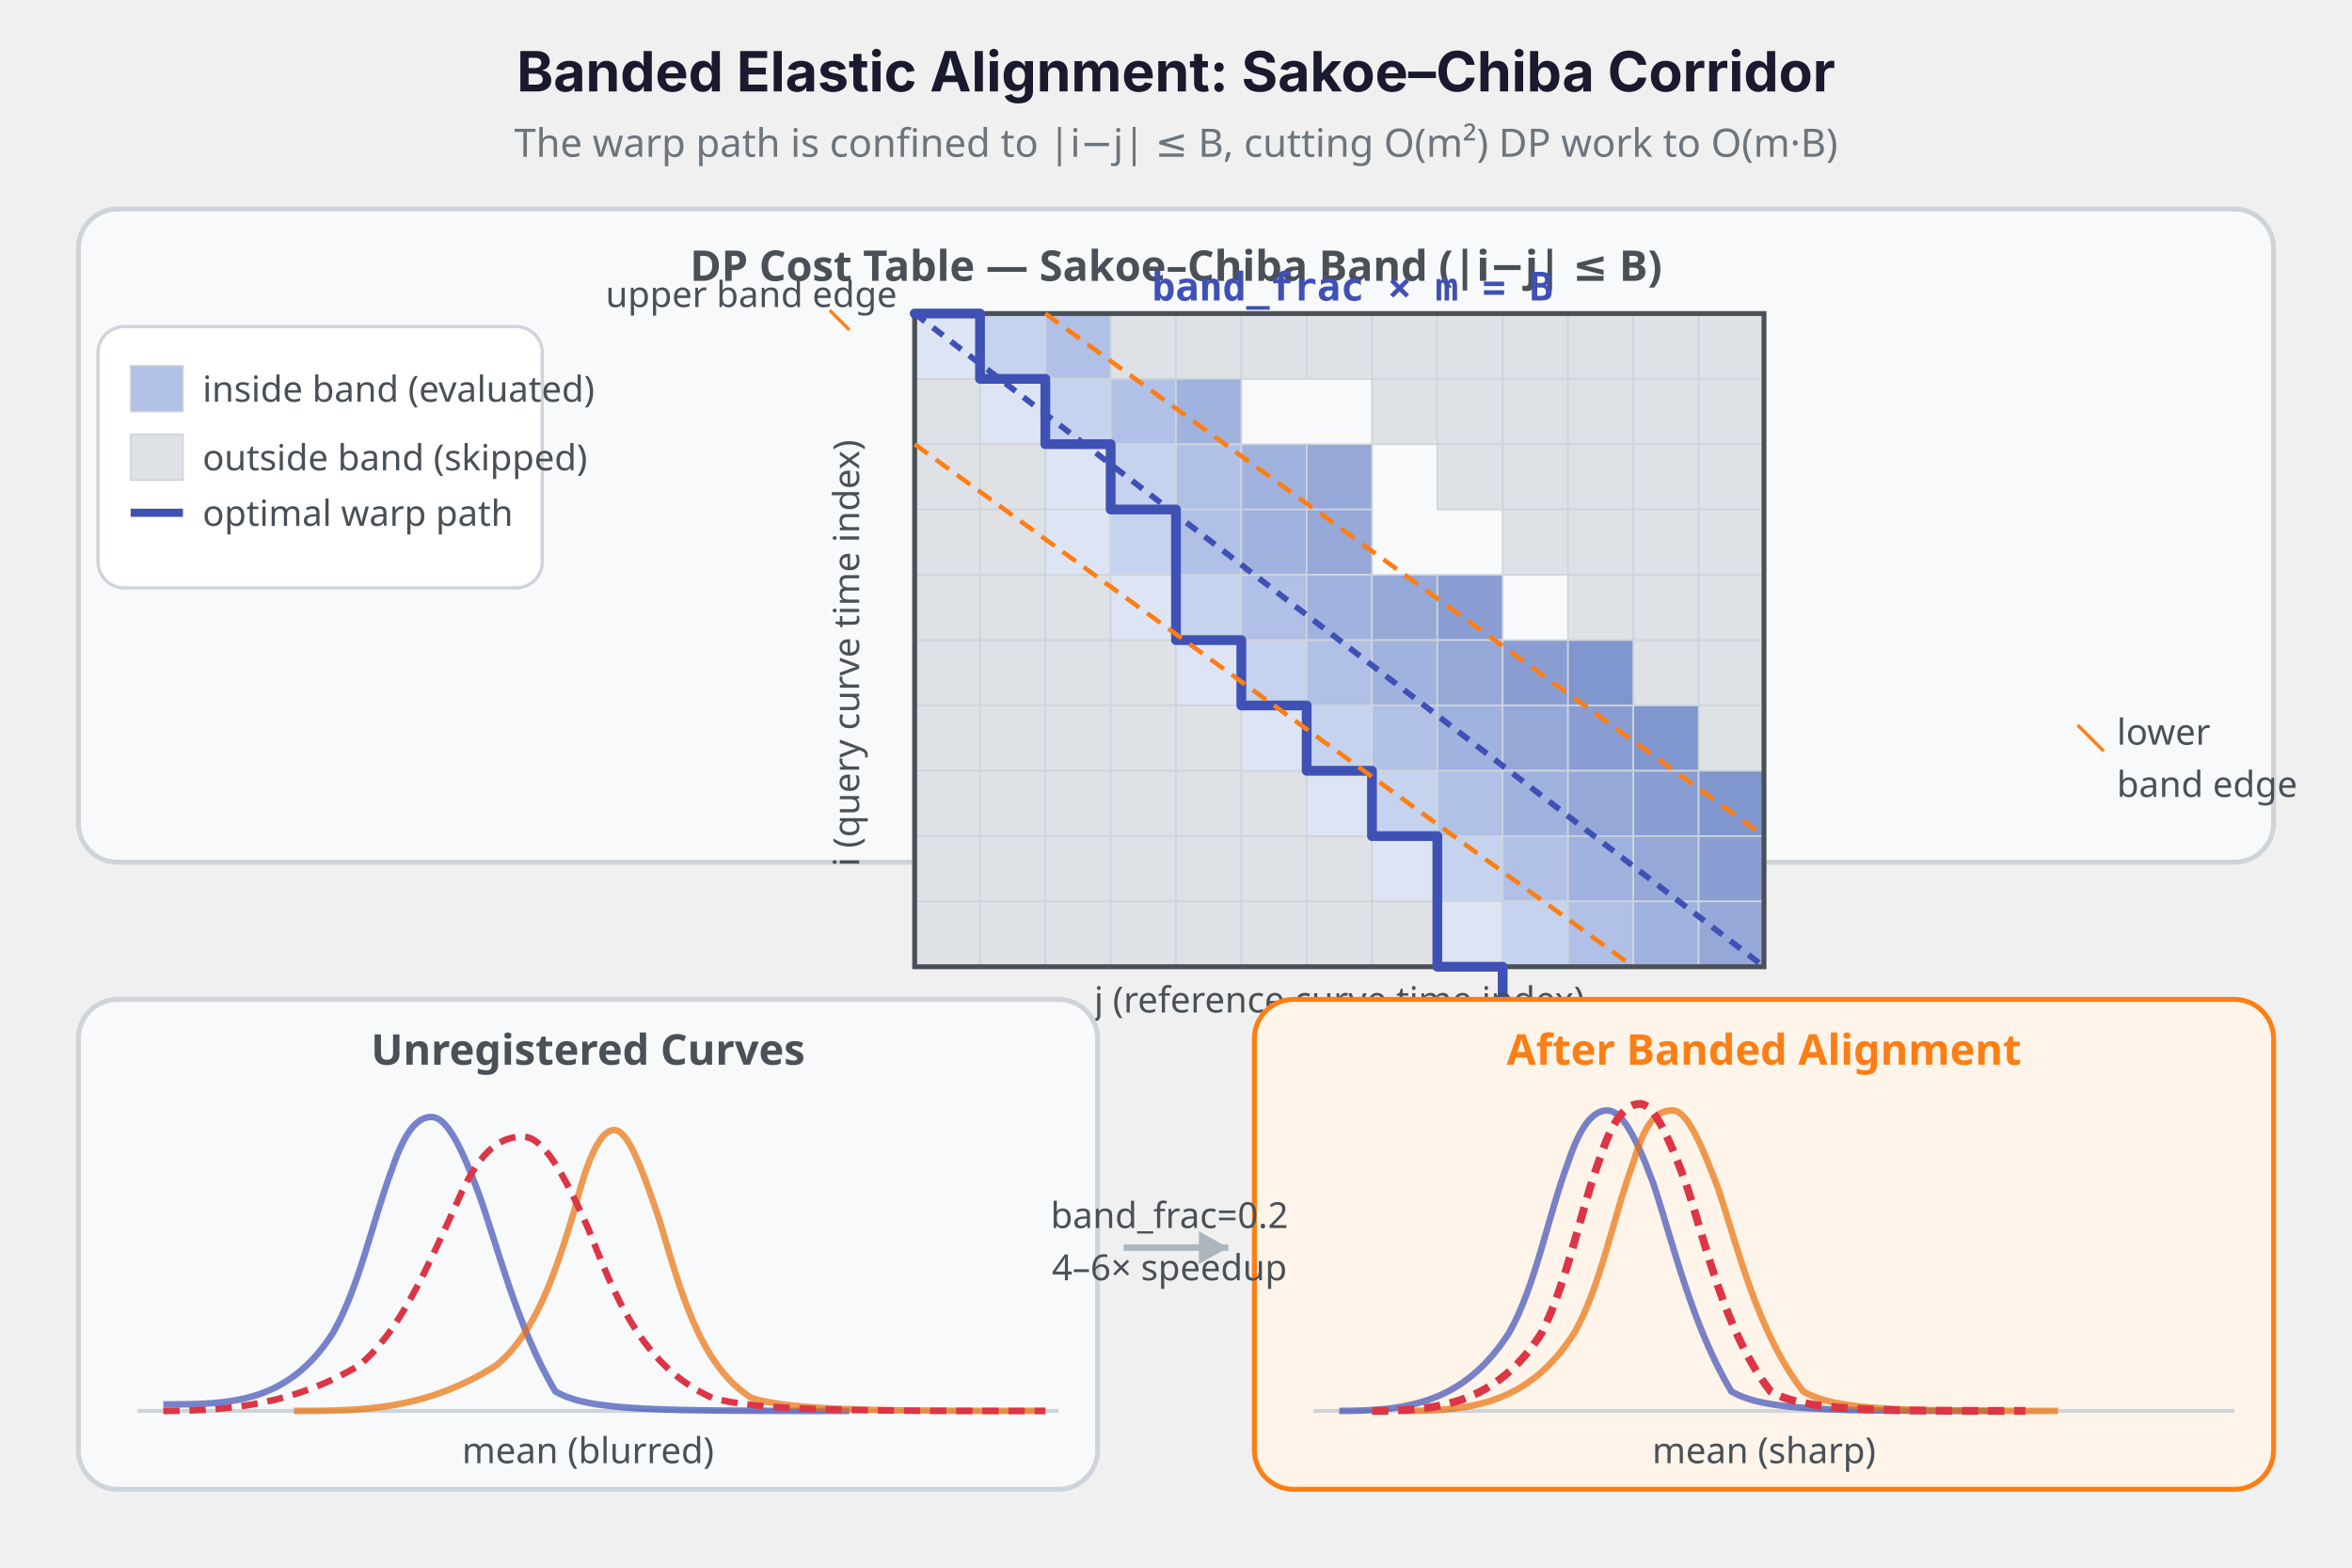
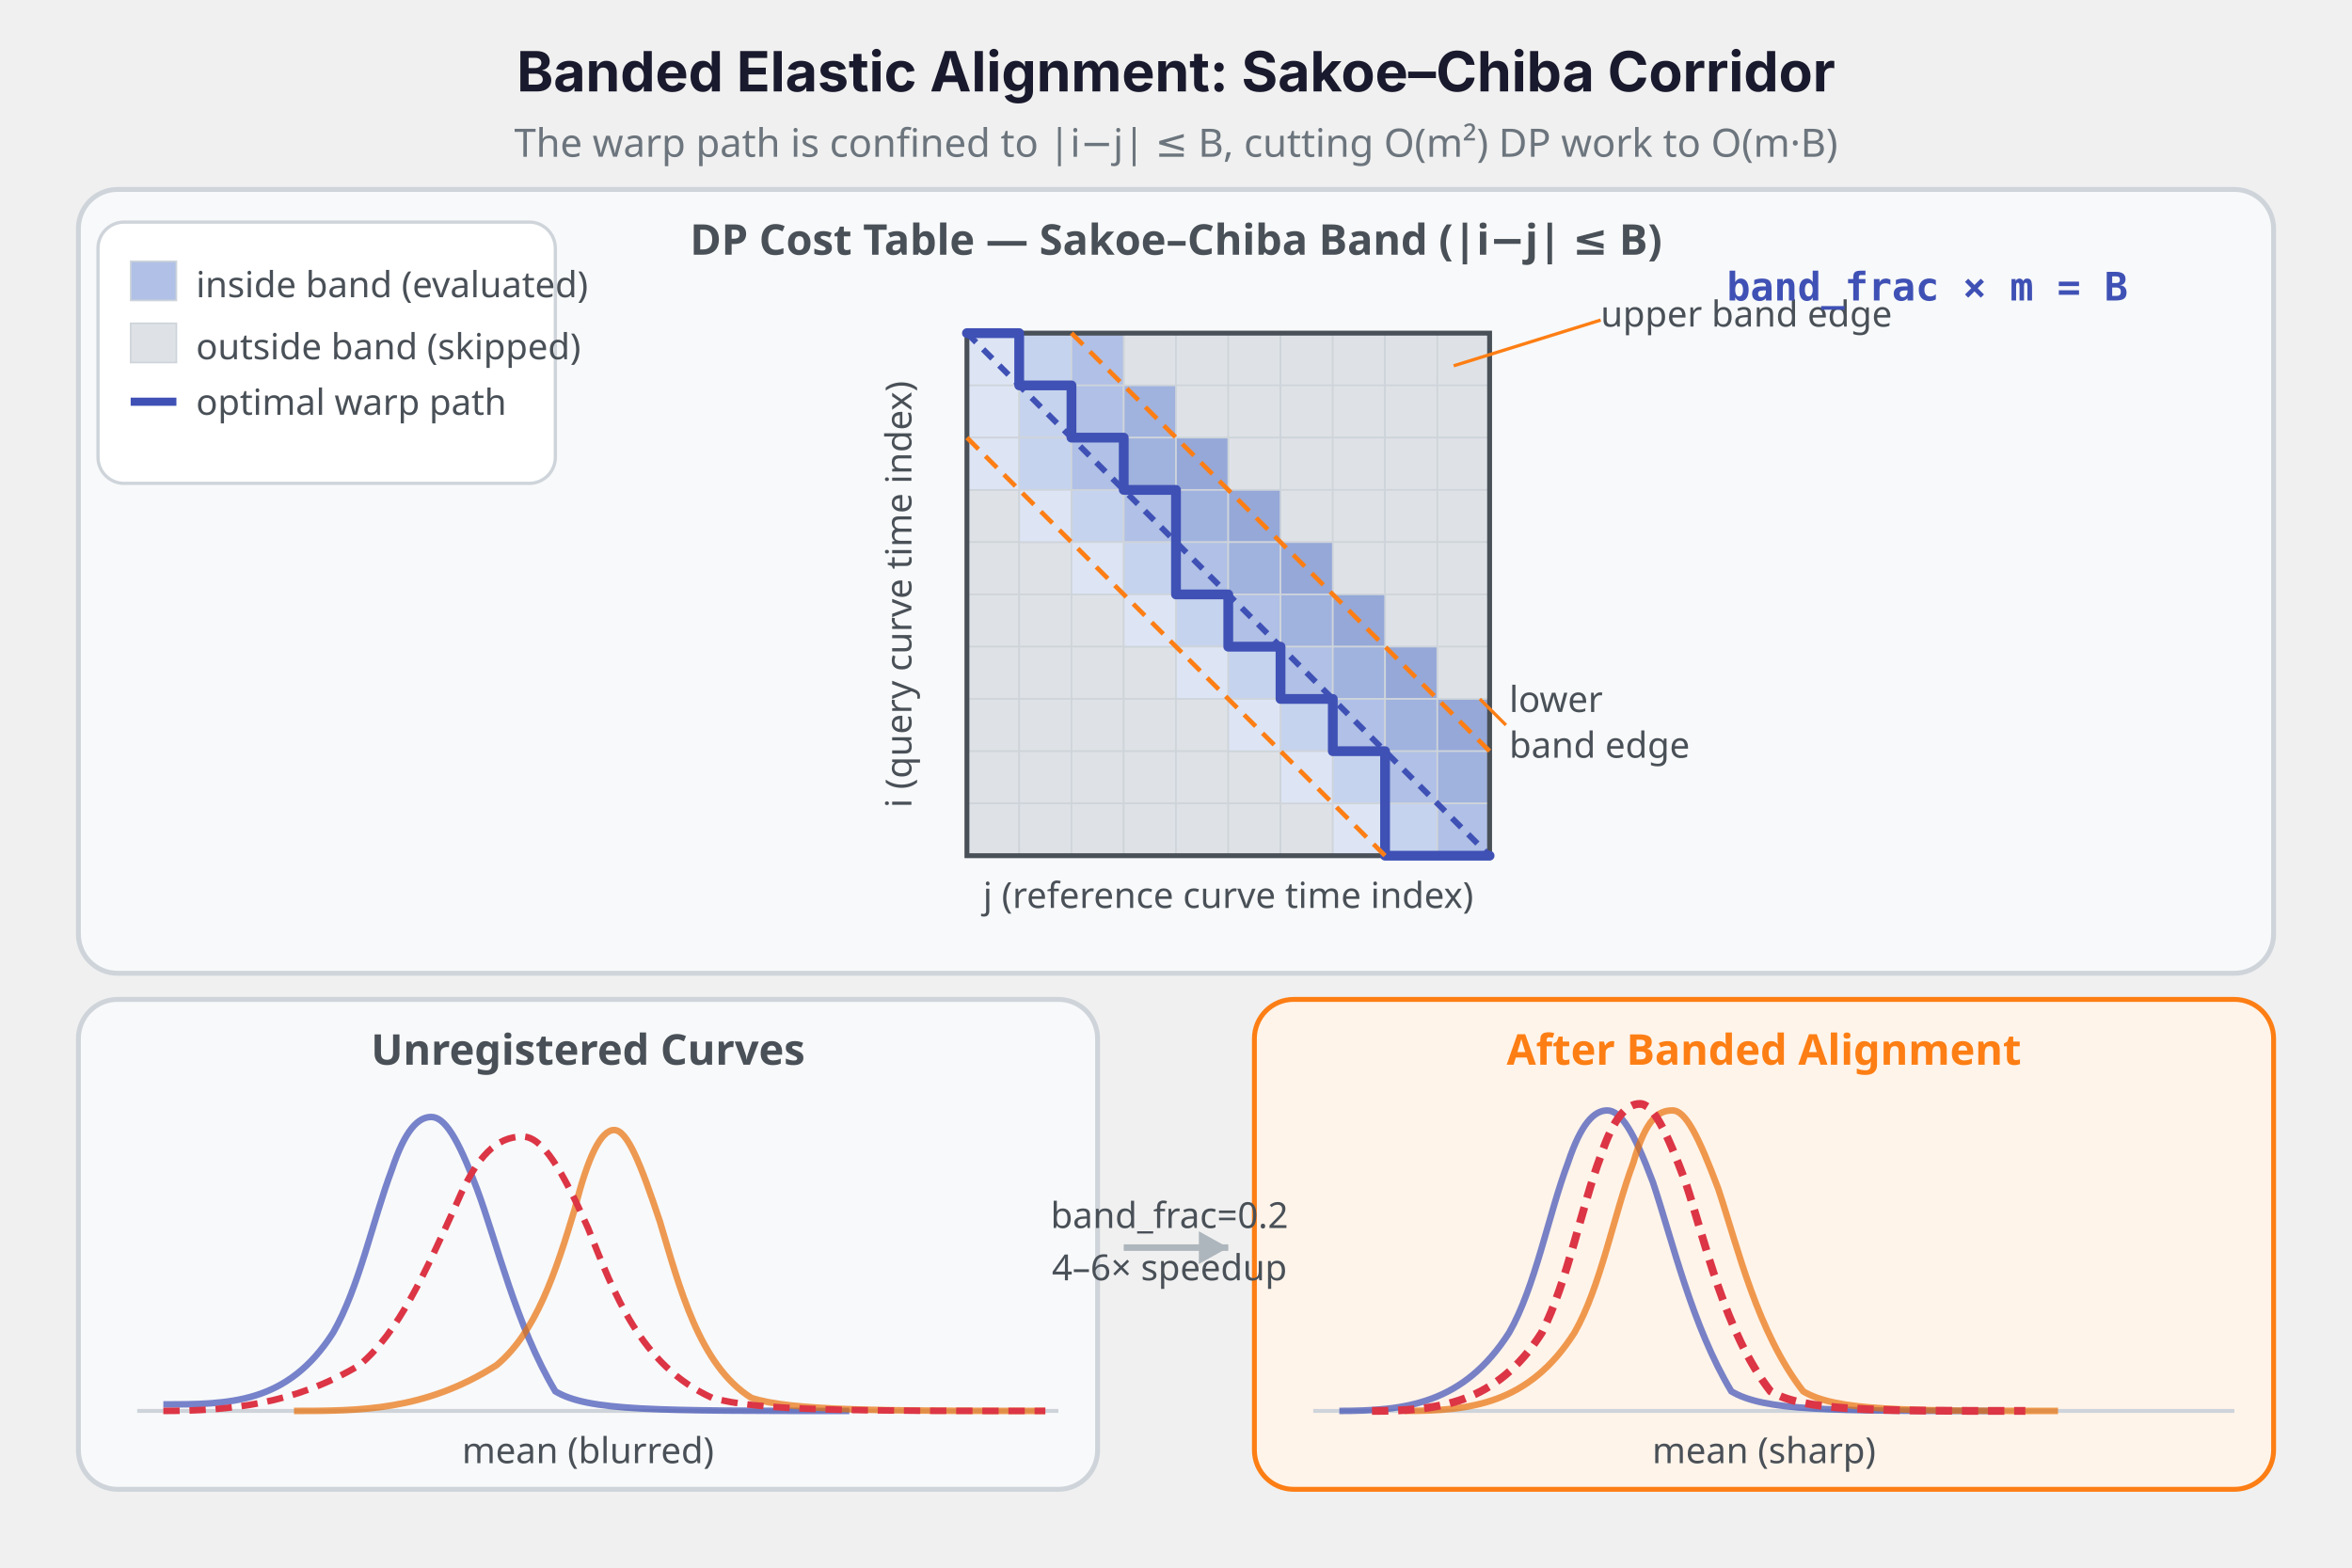
<svg xmlns="http://www.w3.org/2000/svg" viewBox="0 0 720 480" fill="none" role="img" aria-label="Banded elastic alignment: Sakoe-Chiba diagonal corridor constrains the dynamic programming warp path">
  <style>
    .ttl{font:700 17px system-ui,-apple-system,sans-serif;fill:#1a1a2e}
    .sub{font:400 12px system-ui,sans-serif;fill:#6c757d}
    .lab{font:700 13px system-ui,sans-serif}
    .sm{font:400 11px system-ui,sans-serif;fill:#495057}
    .mono{font:600 12px ui-monospace,monospace}
  </style>
  <text class="ttl" x="360" y="28" text-anchor="middle">Banded Elastic Alignment: Sakoe–Chiba Corridor</text>
  <text class="sub" x="360" y="48" text-anchor="middle">The warp path is confined to |i−j| ≤ B, cutting O(m²) DP work to O(m·B)</text>
-   <rect x="24" y="64" width="672" height="200" rx="12" fill="#f8f9fa" stroke="#ced4da" stroke-width="1.5" />
-   <text class="lab" x="360" y="86" text-anchor="middle" fill="#495057">DP Cost Table — Sakoe–Chiba Band (|i−j| ≤ B)</text>
-   <rect x="300" y="96" width="20" height="20" fill="#dee2e6" stroke="#ced4da" stroke-width="0.5" />
-   <rect x="320" y="96" width="20" height="20" fill="#dee2e6" stroke="#ced4da" stroke-width="0.5" />
-   <rect x="340" y="96" width="20" height="20" fill="#dee2e6" stroke="#ced4da" stroke-width="0.5" />
-   <rect x="360" y="96" width="20" height="20" fill="#dee2e6" stroke="#ced4da" stroke-width="0.5" />
-   <rect x="380" y="96" width="20" height="20" fill="#dee2e6" stroke="#ced4da" stroke-width="0.5" />
-   <rect x="400" y="96" width="20" height="20" fill="#dee2e6" stroke="#ced4da" stroke-width="0.5" />
-   <rect x="420" y="96" width="20" height="20" fill="#dee2e6" stroke="#ced4da" stroke-width="0.5" />
-   <rect x="440" y="96" width="20" height="20" fill="#dee2e6" stroke="#ced4da" stroke-width="0.5" />
-   <rect x="460" y="96" width="20" height="20" fill="#dee2e6" stroke="#ced4da" stroke-width="0.5" />
-   <rect x="480" y="96" width="20" height="20" fill="#dee2e6" stroke="#ced4da" stroke-width="0.5" />
-   <rect x="500" y="96" width="20" height="20" fill="#dee2e6" stroke="#ced4da" stroke-width="0.5" />
-   <rect x="520" y="96" width="20" height="20" fill="#dee2e6" stroke="#ced4da" stroke-width="0.5" />
-   <rect x="280" y="116" width="20" height="20" fill="#dee2e6" stroke="#ced4da" stroke-width="0.5" />
-   <rect x="420" y="116" width="20" height="20" fill="#dee2e6" stroke="#ced4da" stroke-width="0.5" />
-   <rect x="440" y="116" width="20" height="20" fill="#dee2e6" stroke="#ced4da" stroke-width="0.5" />
-   <rect x="460" y="116" width="20" height="20" fill="#dee2e6" stroke="#ced4da" stroke-width="0.5" />
-   <rect x="480" y="116" width="20" height="20" fill="#dee2e6" stroke="#ced4da" stroke-width="0.5" />
-   <rect x="500" y="116" width="20" height="20" fill="#dee2e6" stroke="#ced4da" stroke-width="0.5" />
-   <rect x="520" y="116" width="20" height="20" fill="#dee2e6" stroke="#ced4da" stroke-width="0.5" />
-   <rect x="280" y="136" width="20" height="20" fill="#dee2e6" stroke="#ced4da" stroke-width="0.5" />
-   <rect x="300" y="136" width="20" height="20" fill="#dee2e6" stroke="#ced4da" stroke-width="0.5" />
-   <rect x="440" y="136" width="20" height="20" fill="#dee2e6" stroke="#ced4da" stroke-width="0.5" />
-   <rect x="460" y="136" width="20" height="20" fill="#dee2e6" stroke="#ced4da" stroke-width="0.5" />
-   <rect x="480" y="136" width="20" height="20" fill="#dee2e6" stroke="#ced4da" stroke-width="0.5" />
-   <rect x="500" y="136" width="20" height="20" fill="#dee2e6" stroke="#ced4da" stroke-width="0.5" />
-   <rect x="520" y="136" width="20" height="20" fill="#dee2e6" stroke="#ced4da" stroke-width="0.5" />
-   <rect x="280" y="156" width="20" height="20" fill="#dee2e6" stroke="#ced4da" stroke-width="0.5" />
-   <rect x="300" y="156" width="20" height="20" fill="#dee2e6" stroke="#ced4da" stroke-width="0.5" />
-   <rect x="460" y="156" width="20" height="20" fill="#dee2e6" stroke="#ced4da" stroke-width="0.5" />
-   <rect x="480" y="156" width="20" height="20" fill="#dee2e6" stroke="#ced4da" stroke-width="0.5" />
-   <rect x="500" y="156" width="20" height="20" fill="#dee2e6" stroke="#ced4da" stroke-width="0.5" />
-   <rect x="520" y="156" width="20" height="20" fill="#dee2e6" stroke="#ced4da" stroke-width="0.5" />
-   <rect x="280" y="176" width="20" height="20" fill="#dee2e6" stroke="#ced4da" stroke-width="0.5" />
-   <rect x="300" y="176" width="20" height="20" fill="#dee2e6" stroke="#ced4da" stroke-width="0.5" />
-   <rect x="320" y="176" width="20" height="20" fill="#dee2e6" stroke="#ced4da" stroke-width="0.5" />
-   <rect x="480" y="176" width="20" height="20" fill="#dee2e6" stroke="#ced4da" stroke-width="0.5" />
-   <rect x="500" y="176" width="20" height="20" fill="#dee2e6" stroke="#ced4da" stroke-width="0.5" />
-   <rect x="520" y="176" width="20" height="20" fill="#dee2e6" stroke="#ced4da" stroke-width="0.5" />
-   <rect x="280" y="196" width="20" height="20" fill="#dee2e6" stroke="#ced4da" stroke-width="0.5" />
-   <rect x="300" y="196" width="20" height="20" fill="#dee2e6" stroke="#ced4da" stroke-width="0.5" />
-   <rect x="320" y="196" width="20" height="20" fill="#dee2e6" stroke="#ced4da" stroke-width="0.5" />
-   <rect x="340" y="196" width="20" height="20" fill="#dee2e6" stroke="#ced4da" stroke-width="0.5" />
-   <rect x="500" y="196" width="20" height="20" fill="#dee2e6" stroke="#ced4da" stroke-width="0.5" />
-   <rect x="520" y="196" width="20" height="20" fill="#dee2e6" stroke="#ced4da" stroke-width="0.5" />
-   <rect x="280" y="216" width="20" height="20" fill="#dee2e6" stroke="#ced4da" stroke-width="0.5" />
-   <rect x="300" y="216" width="20" height="20" fill="#dee2e6" stroke="#ced4da" stroke-width="0.5" />
-   <rect x="320" y="216" width="20" height="20" fill="#dee2e6" stroke="#ced4da" stroke-width="0.5" />
-   <rect x="340" y="216" width="20" height="20" fill="#dee2e6" stroke="#ced4da" stroke-width="0.5" />
-   <rect x="360" y="216" width="20" height="20" fill="#dee2e6" stroke="#ced4da" stroke-width="0.5" />
-   <rect x="520" y="216" width="20" height="20" fill="#dee2e6" stroke="#ced4da" stroke-width="0.5" />
-   <rect x="280" y="236" width="20" height="20" fill="#dee2e6" stroke="#ced4da" stroke-width="0.5" />
-   <rect x="300" y="236" width="20" height="20" fill="#dee2e6" stroke="#ced4da" stroke-width="0.5" />
-   <rect x="320" y="236" width="20" height="20" fill="#dee2e6" stroke="#ced4da" stroke-width="0.5" />
-   <rect x="340" y="236" width="20" height="20" fill="#dee2e6" stroke="#ced4da" stroke-width="0.5" />
-   <rect x="360" y="236" width="20" height="20" fill="#dee2e6" stroke="#ced4da" stroke-width="0.5" />
-   <rect x="380" y="236" width="20" height="20" fill="#dee2e6" stroke="#ced4da" stroke-width="0.5" />
-   <rect x="280" y="256" width="20" height="20" fill="#dee2e6" stroke="#ced4da" stroke-width="0.5" />
-   <rect x="300" y="256" width="20" height="20" fill="#dee2e6" stroke="#ced4da" stroke-width="0.5" />
-   <rect x="320" y="256" width="20" height="20" fill="#dee2e6" stroke="#ced4da" stroke-width="0.5" />
-   <rect x="340" y="256" width="20" height="20" fill="#dee2e6" stroke="#ced4da" stroke-width="0.5" />
-   <rect x="360" y="256" width="20" height="20" fill="#dee2e6" stroke="#ced4da" stroke-width="0.5" />
-   <rect x="380" y="256" width="20" height="20" fill="#dee2e6" stroke="#ced4da" stroke-width="0.5" />
-   <rect x="400" y="256" width="20" height="20" fill="#dee2e6" stroke="#ced4da" stroke-width="0.5" />
-   <rect x="280" y="276" width="20" height="20" fill="#dee2e6" stroke="#ced4da" stroke-width="0.5" />
-   <rect x="300" y="276" width="20" height="20" fill="#dee2e6" stroke="#ced4da" stroke-width="0.5" />
-   <rect x="320" y="276" width="20" height="20" fill="#dee2e6" stroke="#ced4da" stroke-width="0.5" />
-   <rect x="340" y="276" width="20" height="20" fill="#dee2e6" stroke="#ced4da" stroke-width="0.5" />
-   <rect x="360" y="276" width="20" height="20" fill="#dee2e6" stroke="#ced4da" stroke-width="0.5" />
-   <rect x="380" y="276" width="20" height="20" fill="#dee2e6" stroke="#ced4da" stroke-width="0.5" />
-   <rect x="400" y="276" width="20" height="20" fill="#dee2e6" stroke="#ced4da" stroke-width="0.5" />
-   <rect x="420" y="276" width="20" height="20" fill="#dee2e6" stroke="#ced4da" stroke-width="0.5" />
-   <rect x="280" y="96" width="20" height="20" fill="#dde5f5" stroke="#ced4da" stroke-width="0.5" />
-   <rect x="300" y="96" width="20" height="20" fill="#c5d3ee" stroke="#ced4da" stroke-width="0.5" />
-   <rect x="320" y="96" width="20" height="20" fill="#b0c0e6" stroke="#ced4da" stroke-width="0.5" />
-   <rect x="300" y="116" width="20" height="20" fill="#dde5f5" stroke="#ced4da" stroke-width="0.5" />
-   <rect x="320" y="116" width="20" height="20" fill="#c5d3ee" stroke="#ced4da" stroke-width="0.5" />
-   <rect x="340" y="116" width="20" height="20" fill="#b0c0e6" stroke="#ced4da" stroke-width="0.5" />
-   <rect x="360" y="116" width="20" height="20" fill="#a0b2de" stroke="#ced4da" stroke-width="0.5" />
-   <rect x="320" y="136" width="20" height="20" fill="#dde5f5" stroke="#ced4da" stroke-width="0.5" />
-   <rect x="340" y="136" width="20" height="20" fill="#c5d3ee" stroke="#ced4da" stroke-width="0.5" />
-   <rect x="360" y="136" width="20" height="20" fill="#b0c0e6" stroke="#ced4da" stroke-width="0.5" />
-   <rect x="380" y="136" width="20" height="20" fill="#a0b2de" stroke="#ced4da" stroke-width="0.5" />
-   <rect x="400" y="136" width="20" height="20" fill="#95a8d8" stroke="#ced4da" stroke-width="0.5" />
-   <rect x="320" y="156" width="20" height="20" fill="#dde5f5" stroke="#ced4da" stroke-width="0.5" />
-   <rect x="340" y="156" width="20" height="20" fill="#c5d3ee" stroke="#ced4da" stroke-width="0.5" />
-   <rect x="360" y="156" width="20" height="20" fill="#b0c0e6" stroke="#ced4da" stroke-width="0.5" />
-   <rect x="380" y="156" width="20" height="20" fill="#a0b2de" stroke="#ced4da" stroke-width="0.5" />
-   <rect x="400" y="156" width="20" height="20" fill="#95a8d8" stroke="#ced4da" stroke-width="0.5" />
-   <rect x="340" y="176" width="20" height="20" fill="#dde5f5" stroke="#ced4da" stroke-width="0.5" />
-   <rect x="360" y="176" width="20" height="20" fill="#c5d3ee" stroke="#ced4da" stroke-width="0.5" />
-   <rect x="380" y="176" width="20" height="20" fill="#b0c0e6" stroke="#ced4da" stroke-width="0.5" />
-   <rect x="400" y="176" width="20" height="20" fill="#a0b2de" stroke="#ced4da" stroke-width="0.5" />
-   <rect x="420" y="176" width="20" height="20" fill="#95a8d8" stroke="#ced4da" stroke-width="0.5" />
-   <rect x="440" y="176" width="20" height="20" fill="#8a9ed3" stroke="#ced4da" stroke-width="0.5" />
-   <rect x="360" y="196" width="20" height="20" fill="#dde5f5" stroke="#ced4da" stroke-width="0.5" />
-   <rect x="380" y="196" width="20" height="20" fill="#c5d3ee" stroke="#ced4da" stroke-width="0.5" />
-   <rect x="400" y="196" width="20" height="20" fill="#b0c0e6" stroke="#ced4da" stroke-width="0.5" />
-   <rect x="420" y="196" width="20" height="20" fill="#a0b2de" stroke="#ced4da" stroke-width="0.5" />
-   <rect x="440" y="196" width="20" height="20" fill="#95a8d8" stroke="#ced4da" stroke-width="0.5" />
-   <rect x="460" y="196" width="20" height="20" fill="#8a9ed3" stroke="#ced4da" stroke-width="0.5" />
-   <rect x="480" y="196" width="20" height="20" fill="#8096ce" stroke="#ced4da" stroke-width="0.5" />
-   <rect x="380" y="216" width="20" height="20" fill="#dde5f5" stroke="#ced4da" stroke-width="0.5" />
-   <rect x="400" y="216" width="20" height="20" fill="#c5d3ee" stroke="#ced4da" stroke-width="0.5" />
-   <rect x="420" y="216" width="20" height="20" fill="#b0c0e6" stroke="#ced4da" stroke-width="0.5" />
-   <rect x="440" y="216" width="20" height="20" fill="#a0b2de" stroke="#ced4da" stroke-width="0.5" />
-   <rect x="460" y="216" width="20" height="20" fill="#95a8d8" stroke="#ced4da" stroke-width="0.5" />
-   <rect x="480" y="216" width="20" height="20" fill="#8a9ed3" stroke="#ced4da" stroke-width="0.5" />
-   <rect x="500" y="216" width="20" height="20" fill="#8096ce" stroke="#ced4da" stroke-width="0.5" />
-   <rect x="400" y="236" width="20" height="20" fill="#dde5f5" stroke="#ced4da" stroke-width="0.5" />
-   <rect x="420" y="236" width="20" height="20" fill="#c5d3ee" stroke="#ced4da" stroke-width="0.5" />
-   <rect x="440" y="236" width="20" height="20" fill="#b0c0e6" stroke="#ced4da" stroke-width="0.5" />
-   <rect x="460" y="236" width="20" height="20" fill="#a0b2de" stroke="#ced4da" stroke-width="0.5" />
-   <rect x="480" y="236" width="20" height="20" fill="#95a8d8" stroke="#ced4da" stroke-width="0.5" />
-   <rect x="500" y="236" width="20" height="20" fill="#8a9ed3" stroke="#ced4da" stroke-width="0.5" />
-   <rect x="520" y="236" width="20" height="20" fill="#8096ce" stroke="#ced4da" stroke-width="0.5" />
-   <rect x="420" y="256" width="20" height="20" fill="#dde5f5" stroke="#ced4da" stroke-width="0.5" />
-   <rect x="440" y="256" width="20" height="20" fill="#c5d3ee" stroke="#ced4da" stroke-width="0.5" />
-   <rect x="460" y="256" width="20" height="20" fill="#b0c0e6" stroke="#ced4da" stroke-width="0.5" />
-   <rect x="480" y="256" width="20" height="20" fill="#a0b2de" stroke="#ced4da" stroke-width="0.5" />
-   <rect x="500" y="256" width="20" height="20" fill="#95a8d8" stroke="#ced4da" stroke-width="0.5" />
-   <rect x="520" y="256" width="20" height="20" fill="#8a9ed3" stroke="#ced4da" stroke-width="0.5" />
-   <rect x="440" y="276" width="20" height="20" fill="#dde5f5" stroke="#ced4da" stroke-width="0.5" />
-   <rect x="460" y="276" width="20" height="20" fill="#c5d3ee" stroke="#ced4da" stroke-width="0.5" />
-   <rect x="480" y="276" width="20" height="20" fill="#b0c0e6" stroke="#ced4da" stroke-width="0.5" />
-   <rect x="500" y="276" width="20" height="20" fill="#a0b2de" stroke="#ced4da" stroke-width="0.5" />
-   <rect x="520" y="276" width="20" height="20" fill="#95a8d8" stroke="#ced4da" stroke-width="0.5" />
-   <rect x="280" y="96" width="260" height="200" fill="none" stroke="#495057" stroke-width="1.5" />
-   <line x1="280" y1="96" x2="540" y2="296" stroke="#3f51b5" stroke-width="1.8" stroke-dasharray="4 3" />
-   <path d="M280 96 h20 v20 h20 v20 h20 v20 h20 v40 h20 v20 h20 v20 h20 v20 h20 v40 h20 v20" stroke="#3f51b5" stroke-width="3" stroke-linecap="round" stroke-linejoin="round" fill="none" />
-   <path d="M280 136 L500 296" stroke="#fd7e14" stroke-width="1.4" stroke-dasharray="5 3" />
-   <path d="M320 96 L540 256" stroke="#fd7e14" stroke-width="1.4" stroke-dasharray="5 3" />
-   <text class="sm" x="410" y="310" text-anchor="middle">j (reference curve time index)</text>
-   <text class="sm" x="263" y="200" text-anchor="middle" transform="rotate(-90,263,200)">i (query curve time index)</text>
-   <text class="sm" x="230" y="94" text-anchor="middle" fill="#fd7e14">upper band edge</text>
-   <path d="M254 95 l6 6" stroke="#fd7e14" stroke-width="1" />
-   <text class="sm" x="648" y="228" fill="#fd7e14">lower</text>
-   <text class="sm" x="648" y="244" fill="#fd7e14">band edge</text>
-   <path d="M644 230 l-8 -8" stroke="#fd7e14" stroke-width="1" />
-   <text class="mono" x="414" y="92" text-anchor="middle" fill="#3f51b5">band_frac × m = B</text>
-   <rect x="30" y="100" width="136" height="80" rx="8" fill="#fff" stroke="#ced4da" stroke-width="1" />
-   <rect x="40" y="112" width="16" height="14" fill="#b0c0e6" stroke="#ced4da" stroke-width="0.5" />
-   <text class="sm" x="62" y="123">inside band (evaluated)</text>
-   <rect x="40" y="133" width="16" height="14" fill="#dee2e6" stroke="#ced4da" stroke-width="0.5" />
-   <text class="sm" x="62" y="144">outside band (skipped)</text>
-   <line x1="40" y1="157" x2="56" y2="157" stroke="#3f51b5" stroke-width="2.5" />
-   <text class="sm" x="62" y="161">optimal warp path</text>
+   <rect x="24" y="58" width="672" height="240" rx="12" fill="#f8f9fa" stroke="#ced4da" stroke-width="1.5" />
+   <text class="lab" x="360" y="78" text-anchor="middle" fill="#495057">DP Cost Table — Sakoe–Chiba Band (|i−j| ≤ B)</text>
+   <rect x="344" y="102" width="16" height="16" fill="#dee2e6" stroke="#ced4da" stroke-width="0.5" />
+   <rect x="360" y="102" width="16" height="16" fill="#dee2e6" stroke="#ced4da" stroke-width="0.5" />
+   <rect x="376" y="102" width="16" height="16" fill="#dee2e6" stroke="#ced4da" stroke-width="0.5" />
+   <rect x="392" y="102" width="16" height="16" fill="#dee2e6" stroke="#ced4da" stroke-width="0.5" />
+   <rect x="408" y="102" width="16" height="16" fill="#dee2e6" stroke="#ced4da" stroke-width="0.5" />
+   <rect x="424" y="102" width="16" height="16" fill="#dee2e6" stroke="#ced4da" stroke-width="0.5" />
+   <rect x="440" y="102" width="16" height="16" fill="#dee2e6" stroke="#ced4da" stroke-width="0.5" />
+   <rect x="360" y="118" width="16" height="16" fill="#dee2e6" stroke="#ced4da" stroke-width="0.5" />
+   <rect x="376" y="118" width="16" height="16" fill="#dee2e6" stroke="#ced4da" stroke-width="0.5" />
+   <rect x="392" y="118" width="16" height="16" fill="#dee2e6" stroke="#ced4da" stroke-width="0.5" />
+   <rect x="408" y="118" width="16" height="16" fill="#dee2e6" stroke="#ced4da" stroke-width="0.5" />
+   <rect x="424" y="118" width="16" height="16" fill="#dee2e6" stroke="#ced4da" stroke-width="0.5" />
+   <rect x="440" y="118" width="16" height="16" fill="#dee2e6" stroke="#ced4da" stroke-width="0.5" />
+   <rect x="376" y="134" width="16" height="16" fill="#dee2e6" stroke="#ced4da" stroke-width="0.5" />
+   <rect x="392" y="134" width="16" height="16" fill="#dee2e6" stroke="#ced4da" stroke-width="0.5" />
+   <rect x="408" y="134" width="16" height="16" fill="#dee2e6" stroke="#ced4da" stroke-width="0.5" />
+   <rect x="424" y="134" width="16" height="16" fill="#dee2e6" stroke="#ced4da" stroke-width="0.5" />
+   <rect x="440" y="134" width="16" height="16" fill="#dee2e6" stroke="#ced4da" stroke-width="0.5" />
+   <rect x="296" y="150" width="16" height="16" fill="#dee2e6" stroke="#ced4da" stroke-width="0.5" />
+   <rect x="392" y="150" width="16" height="16" fill="#dee2e6" stroke="#ced4da" stroke-width="0.5" />
+   <rect x="408" y="150" width="16" height="16" fill="#dee2e6" stroke="#ced4da" stroke-width="0.5" />
+   <rect x="424" y="150" width="16" height="16" fill="#dee2e6" stroke="#ced4da" stroke-width="0.5" />
+   <rect x="440" y="150" width="16" height="16" fill="#dee2e6" stroke="#ced4da" stroke-width="0.5" />
+   <rect x="296" y="166" width="16" height="16" fill="#dee2e6" stroke="#ced4da" stroke-width="0.5" />
+   <rect x="312" y="166" width="16" height="16" fill="#dee2e6" stroke="#ced4da" stroke-width="0.5" />
+   <rect x="408" y="166" width="16" height="16" fill="#dee2e6" stroke="#ced4da" stroke-width="0.5" />
+   <rect x="424" y="166" width="16" height="16" fill="#dee2e6" stroke="#ced4da" stroke-width="0.5" />
+   <rect x="440" y="166" width="16" height="16" fill="#dee2e6" stroke="#ced4da" stroke-width="0.5" />
+   <rect x="296" y="182" width="16" height="16" fill="#dee2e6" stroke="#ced4da" stroke-width="0.5" />
+   <rect x="312" y="182" width="16" height="16" fill="#dee2e6" stroke="#ced4da" stroke-width="0.5" />
+   <rect x="328" y="182" width="16" height="16" fill="#dee2e6" stroke="#ced4da" stroke-width="0.5" />
+   <rect x="424" y="182" width="16" height="16" fill="#dee2e6" stroke="#ced4da" stroke-width="0.5" />
+   <rect x="440" y="182" width="16" height="16" fill="#dee2e6" stroke="#ced4da" stroke-width="0.5" />
+   <rect x="296" y="198" width="16" height="16" fill="#dee2e6" stroke="#ced4da" stroke-width="0.5" />
+   <rect x="312" y="198" width="16" height="16" fill="#dee2e6" stroke="#ced4da" stroke-width="0.5" />
+   <rect x="328" y="198" width="16" height="16" fill="#dee2e6" stroke="#ced4da" stroke-width="0.5" />
+   <rect x="344" y="198" width="16" height="16" fill="#dee2e6" stroke="#ced4da" stroke-width="0.5" />
+   <rect x="440" y="198" width="16" height="16" fill="#dee2e6" stroke="#ced4da" stroke-width="0.5" />
+   <rect x="296" y="214" width="16" height="16" fill="#dee2e6" stroke="#ced4da" stroke-width="0.5" />
+   <rect x="312" y="214" width="16" height="16" fill="#dee2e6" stroke="#ced4da" stroke-width="0.5" />
+   <rect x="328" y="214" width="16" height="16" fill="#dee2e6" stroke="#ced4da" stroke-width="0.5" />
+   <rect x="344" y="214" width="16" height="16" fill="#dee2e6" stroke="#ced4da" stroke-width="0.5" />
+   <rect x="360" y="214" width="16" height="16" fill="#dee2e6" stroke="#ced4da" stroke-width="0.5" />
+   <rect x="296" y="230" width="16" height="16" fill="#dee2e6" stroke="#ced4da" stroke-width="0.5" />
+   <rect x="312" y="230" width="16" height="16" fill="#dee2e6" stroke="#ced4da" stroke-width="0.5" />
+   <rect x="328" y="230" width="16" height="16" fill="#dee2e6" stroke="#ced4da" stroke-width="0.5" />
+   <rect x="344" y="230" width="16" height="16" fill="#dee2e6" stroke="#ced4da" stroke-width="0.5" />
+   <rect x="360" y="230" width="16" height="16" fill="#dee2e6" stroke="#ced4da" stroke-width="0.5" />
+   <rect x="376" y="230" width="16" height="16" fill="#dee2e6" stroke="#ced4da" stroke-width="0.5" />
+   <rect x="296" y="246" width="16" height="16" fill="#dee2e6" stroke="#ced4da" stroke-width="0.5" />
+   <rect x="312" y="246" width="16" height="16" fill="#dee2e6" stroke="#ced4da" stroke-width="0.5" />
+   <rect x="328" y="246" width="16" height="16" fill="#dee2e6" stroke="#ced4da" stroke-width="0.5" />
+   <rect x="344" y="246" width="16" height="16" fill="#dee2e6" stroke="#ced4da" stroke-width="0.5" />
+   <rect x="360" y="246" width="16" height="16" fill="#dee2e6" stroke="#ced4da" stroke-width="0.5" />
+   <rect x="376" y="246" width="16" height="16" fill="#dee2e6" stroke="#ced4da" stroke-width="0.5" />
+   <rect x="392" y="246" width="16" height="16" fill="#dee2e6" stroke="#ced4da" stroke-width="0.5" />
+   <rect x="296" y="102" width="16" height="16" fill="#dde5f5" stroke="#ced4da" stroke-width="0.5" />
+   <rect x="312" y="102" width="16" height="16" fill="#c5d3ee" stroke="#ced4da" stroke-width="0.5" />
+   <rect x="328" y="102" width="16" height="16" fill="#b0c0e6" stroke="#ced4da" stroke-width="0.5" />
+   <rect x="296" y="118" width="16" height="16" fill="#dde5f5" stroke="#ced4da" stroke-width="0.5" />
+   <rect x="312" y="118" width="16" height="16" fill="#c5d3ee" stroke="#ced4da" stroke-width="0.5" />
+   <rect x="328" y="118" width="16" height="16" fill="#b0c0e6" stroke="#ced4da" stroke-width="0.5" />
+   <rect x="344" y="118" width="16" height="16" fill="#a0b2de" stroke="#ced4da" stroke-width="0.5" />
+   <rect x="296" y="134" width="16" height="16" fill="#dde5f5" stroke="#ced4da" stroke-width="0.5" />
+   <rect x="312" y="134" width="16" height="16" fill="#c5d3ee" stroke="#ced4da" stroke-width="0.5" />
+   <rect x="328" y="134" width="16" height="16" fill="#b0c0e6" stroke="#ced4da" stroke-width="0.5" />
+   <rect x="344" y="134" width="16" height="16" fill="#a0b2de" stroke="#ced4da" stroke-width="0.5" />
+   <rect x="360" y="134" width="16" height="16" fill="#95a8d8" stroke="#ced4da" stroke-width="0.5" />
+   <rect x="312" y="150" width="16" height="16" fill="#dde5f5" stroke="#ced4da" stroke-width="0.5" />
+   <rect x="328" y="150" width="16" height="16" fill="#c5d3ee" stroke="#ced4da" stroke-width="0.5" />
+   <rect x="344" y="150" width="16" height="16" fill="#b0c0e6" stroke="#ced4da" stroke-width="0.5" />
+   <rect x="360" y="150" width="16" height="16" fill="#a0b2de" stroke="#ced4da" stroke-width="0.5" />
+   <rect x="376" y="150" width="16" height="16" fill="#95a8d8" stroke="#ced4da" stroke-width="0.5" />
+   <rect x="328" y="166" width="16" height="16" fill="#dde5f5" stroke="#ced4da" stroke-width="0.5" />
+   <rect x="344" y="166" width="16" height="16" fill="#c5d3ee" stroke="#ced4da" stroke-width="0.5" />
+   <rect x="360" y="166" width="16" height="16" fill="#b0c0e6" stroke="#ced4da" stroke-width="0.5" />
+   <rect x="376" y="166" width="16" height="16" fill="#a0b2de" stroke="#ced4da" stroke-width="0.5" />
+   <rect x="392" y="166" width="16" height="16" fill="#95a8d8" stroke="#ced4da" stroke-width="0.5" />
+   <rect x="344" y="182" width="16" height="16" fill="#dde5f5" stroke="#ced4da" stroke-width="0.5" />
+   <rect x="360" y="182" width="16" height="16" fill="#c5d3ee" stroke="#ced4da" stroke-width="0.5" />
+   <rect x="376" y="182" width="16" height="16" fill="#b0c0e6" stroke="#ced4da" stroke-width="0.5" />
+   <rect x="392" y="182" width="16" height="16" fill="#a0b2de" stroke="#ced4da" stroke-width="0.5" />
+   <rect x="408" y="182" width="16" height="16" fill="#95a8d8" stroke="#ced4da" stroke-width="0.5" />
+   <rect x="360" y="198" width="16" height="16" fill="#dde5f5" stroke="#ced4da" stroke-width="0.5" />
+   <rect x="376" y="198" width="16" height="16" fill="#c5d3ee" stroke="#ced4da" stroke-width="0.5" />
+   <rect x="392" y="198" width="16" height="16" fill="#b0c0e6" stroke="#ced4da" stroke-width="0.5" />
+   <rect x="408" y="198" width="16" height="16" fill="#a0b2de" stroke="#ced4da" stroke-width="0.5" />
+   <rect x="424" y="198" width="16" height="16" fill="#95a8d8" stroke="#ced4da" stroke-width="0.5" />
+   <rect x="376" y="214" width="16" height="16" fill="#dde5f5" stroke="#ced4da" stroke-width="0.5" />
+   <rect x="392" y="214" width="16" height="16" fill="#c5d3ee" stroke="#ced4da" stroke-width="0.5" />
+   <rect x="408" y="214" width="16" height="16" fill="#b0c0e6" stroke="#ced4da" stroke-width="0.5" />
+   <rect x="424" y="214" width="16" height="16" fill="#a0b2de" stroke="#ced4da" stroke-width="0.5" />
+   <rect x="440" y="214" width="16" height="16" fill="#95a8d8" stroke="#ced4da" stroke-width="0.5" />
+   <rect x="392" y="230" width="16" height="16" fill="#dde5f5" stroke="#ced4da" stroke-width="0.5" />
+   <rect x="408" y="230" width="16" height="16" fill="#c5d3ee" stroke="#ced4da" stroke-width="0.5" />
+   <rect x="424" y="230" width="16" height="16" fill="#b0c0e6" stroke="#ced4da" stroke-width="0.5" />
+   <rect x="440" y="230" width="16" height="16" fill="#a0b2de" stroke="#ced4da" stroke-width="0.5" />
+   <rect x="408" y="246" width="16" height="16" fill="#dde5f5" stroke="#ced4da" stroke-width="0.5" />
+   <rect x="424" y="246" width="16" height="16" fill="#c5d3ee" stroke="#ced4da" stroke-width="0.5" />
+   <rect x="440" y="246" width="16" height="16" fill="#b0c0e6" stroke="#ced4da" stroke-width="0.5" />
+   <rect x="296" y="102" width="160" height="160" fill="none" stroke="#495057" stroke-width="1.5" />
+   <line x1="296" y1="102" x2="456" y2="262" stroke="#3f51b5" stroke-width="1.8" stroke-dasharray="4 3" />
+   <path d="M296 102 h16 v16 h16 v16 h16 v16 h16 v32 h16 v16 h16 v16 h16 v16 h16 v32 h16 h16" stroke="#3f51b5" stroke-width="3" stroke-linecap="round" stroke-linejoin="round" fill="none" />
+   <path d="M296 134 L424 262" stroke="#fd7e14" stroke-width="1.4" stroke-dasharray="5 3" />
+   <path d="M328 102 L456 230" stroke="#fd7e14" stroke-width="1.4" stroke-dasharray="5 3" />
+   <text class="sm" x="376" y="278" text-anchor="middle">j (reference curve time index)</text>
+   <text class="sm" x="279" y="182" text-anchor="middle" transform="rotate(-90,279,182)">i (query curve time index)</text>
+   <text class="sm" x="490" y="100" text-anchor="start" fill="#fd7e14">upper band edge</text>
+   <path d="M490 98 L445 112" stroke="#fd7e14" stroke-width="1" />
+   <text class="sm" x="462" y="218" fill="#fd7e14">lower</text>
+   <text class="sm" x="462" y="232" fill="#fd7e14">band edge</text>
+   <path d="M461 222 l-8 -8" stroke="#fd7e14" stroke-width="1" />
+   <text class="mono" x="590" y="92" text-anchor="middle" fill="#3f51b5">band_frac × m = B</text>
+   <rect x="30" y="68" width="140" height="80" rx="8" fill="#fff" stroke="#ced4da" stroke-width="1" />
+   <rect x="40" y="80" width="14" height="12" fill="#b0c0e6" stroke="#ced4da" stroke-width="0.5" />
+   <text class="sm" x="60" y="91">inside band (evaluated)</text>
+   <rect x="40" y="99" width="14" height="12" fill="#dee2e6" stroke="#ced4da" stroke-width="0.5" />
+   <text class="sm" x="60" y="110">outside band (skipped)</text>
+   <line x1="40" y1="123" x2="54" y2="123" stroke="#3f51b5" stroke-width="2.5" />
+   <text class="sm" x="60" y="127">optimal warp path</text>
  <rect x="24" y="306" width="312" height="150" rx="12" fill="#f8f9fa" stroke="#ced4da" stroke-width="1.5" />
  <text class="lab" x="180" y="326" text-anchor="middle" fill="#495057">Unregistered Curves</text>
  <line x1="42" y1="432" x2="324" y2="432" stroke="#ced4da" stroke-width="1.2" />
  <path d="M50 430 C70 430 88 430 102 408 C110 394 114 374 120 358 C124 346 128 342 132 342 C136 342 140 348 146 364 C152 380 158 406 170 426 C180 432 200 432 260 432" stroke="#3f51b5" stroke-width="2" stroke-opacity="0.7" />
  <path d="M90 432 C110 432 130 432 152 418 C164 408 170 390 176 370 C180 354 184 346 188 346 C192 346 196 356 202 374 C208 394 214 418 230 428 C242 432 270 432 320 432" stroke="#e8710a" stroke-width="2" stroke-opacity="0.7" />
  <path d="M50 432 C70 432 90 430 110 418 C122 408 130 390 140 368 C146 354 152 348 160 348 C166 348 172 358 180 376 C188 396 196 418 218 428 C232 432 260 432 320 432" stroke="#dc3545" stroke-width="2" stroke-dasharray="5 3" />
  <text class="sm" x="180" y="448" text-anchor="middle" fill="#dc3545">mean (blurred)</text>
  <rect x="384" y="306" width="312" height="150" rx="12" fill="#fff4ea" stroke="#fd7e14" stroke-width="1.5" />
  <text class="lab" x="540" y="326" text-anchor="middle" fill="#fd7e14">After Banded Alignment</text>
  <line x1="402" y1="432" x2="684" y2="432" stroke="#ced4da" stroke-width="1.2" />
  <path d="M410 432 C430 432 448 430 462 408 C470 394 474 372 480 356 C484 344 488 340 492 340 C496 340 500 346 506 362 C512 380 518 406 530 426 C540 432 560 432 610 432" stroke="#3f51b5" stroke-width="2" stroke-opacity="0.7" />
  <path d="M430 432 C450 432 468 430 482 408 C490 394 494 372 500 356 C504 342 508 340 512 340 C516 340 520 348 526 364 C532 382 538 408 552 426 C562 432 582 432 630 432" stroke="#e8710a" stroke-width="2" stroke-opacity="0.7" />
  <path d="M420 432 C440 432 458 430 472 408 C480 392 484 370 490 354 C494 342 498 338 502 338 C506 338 510 346 516 362 C522 380 528 408 542 426 C552 432 572 432 620 432" stroke="#dc3545" stroke-width="2.4" stroke-dasharray="5 3" />
  <text class="sm" x="540" y="448" text-anchor="middle" fill="#dc3545">mean (sharp)</text>
  <path d="M344 382 h32" stroke="#adb5bd" stroke-width="2" />
  <path d="M376 382 l-9 -5 v10 z" fill="#adb5bd" />
  <text class="sm" x="358" y="376" text-anchor="middle" fill="#fd7e14">band_frac=0.2</text>
  <text class="sm" x="358" y="392" text-anchor="middle" fill="#fd7e14">4–6× speedup</text>
</svg>
